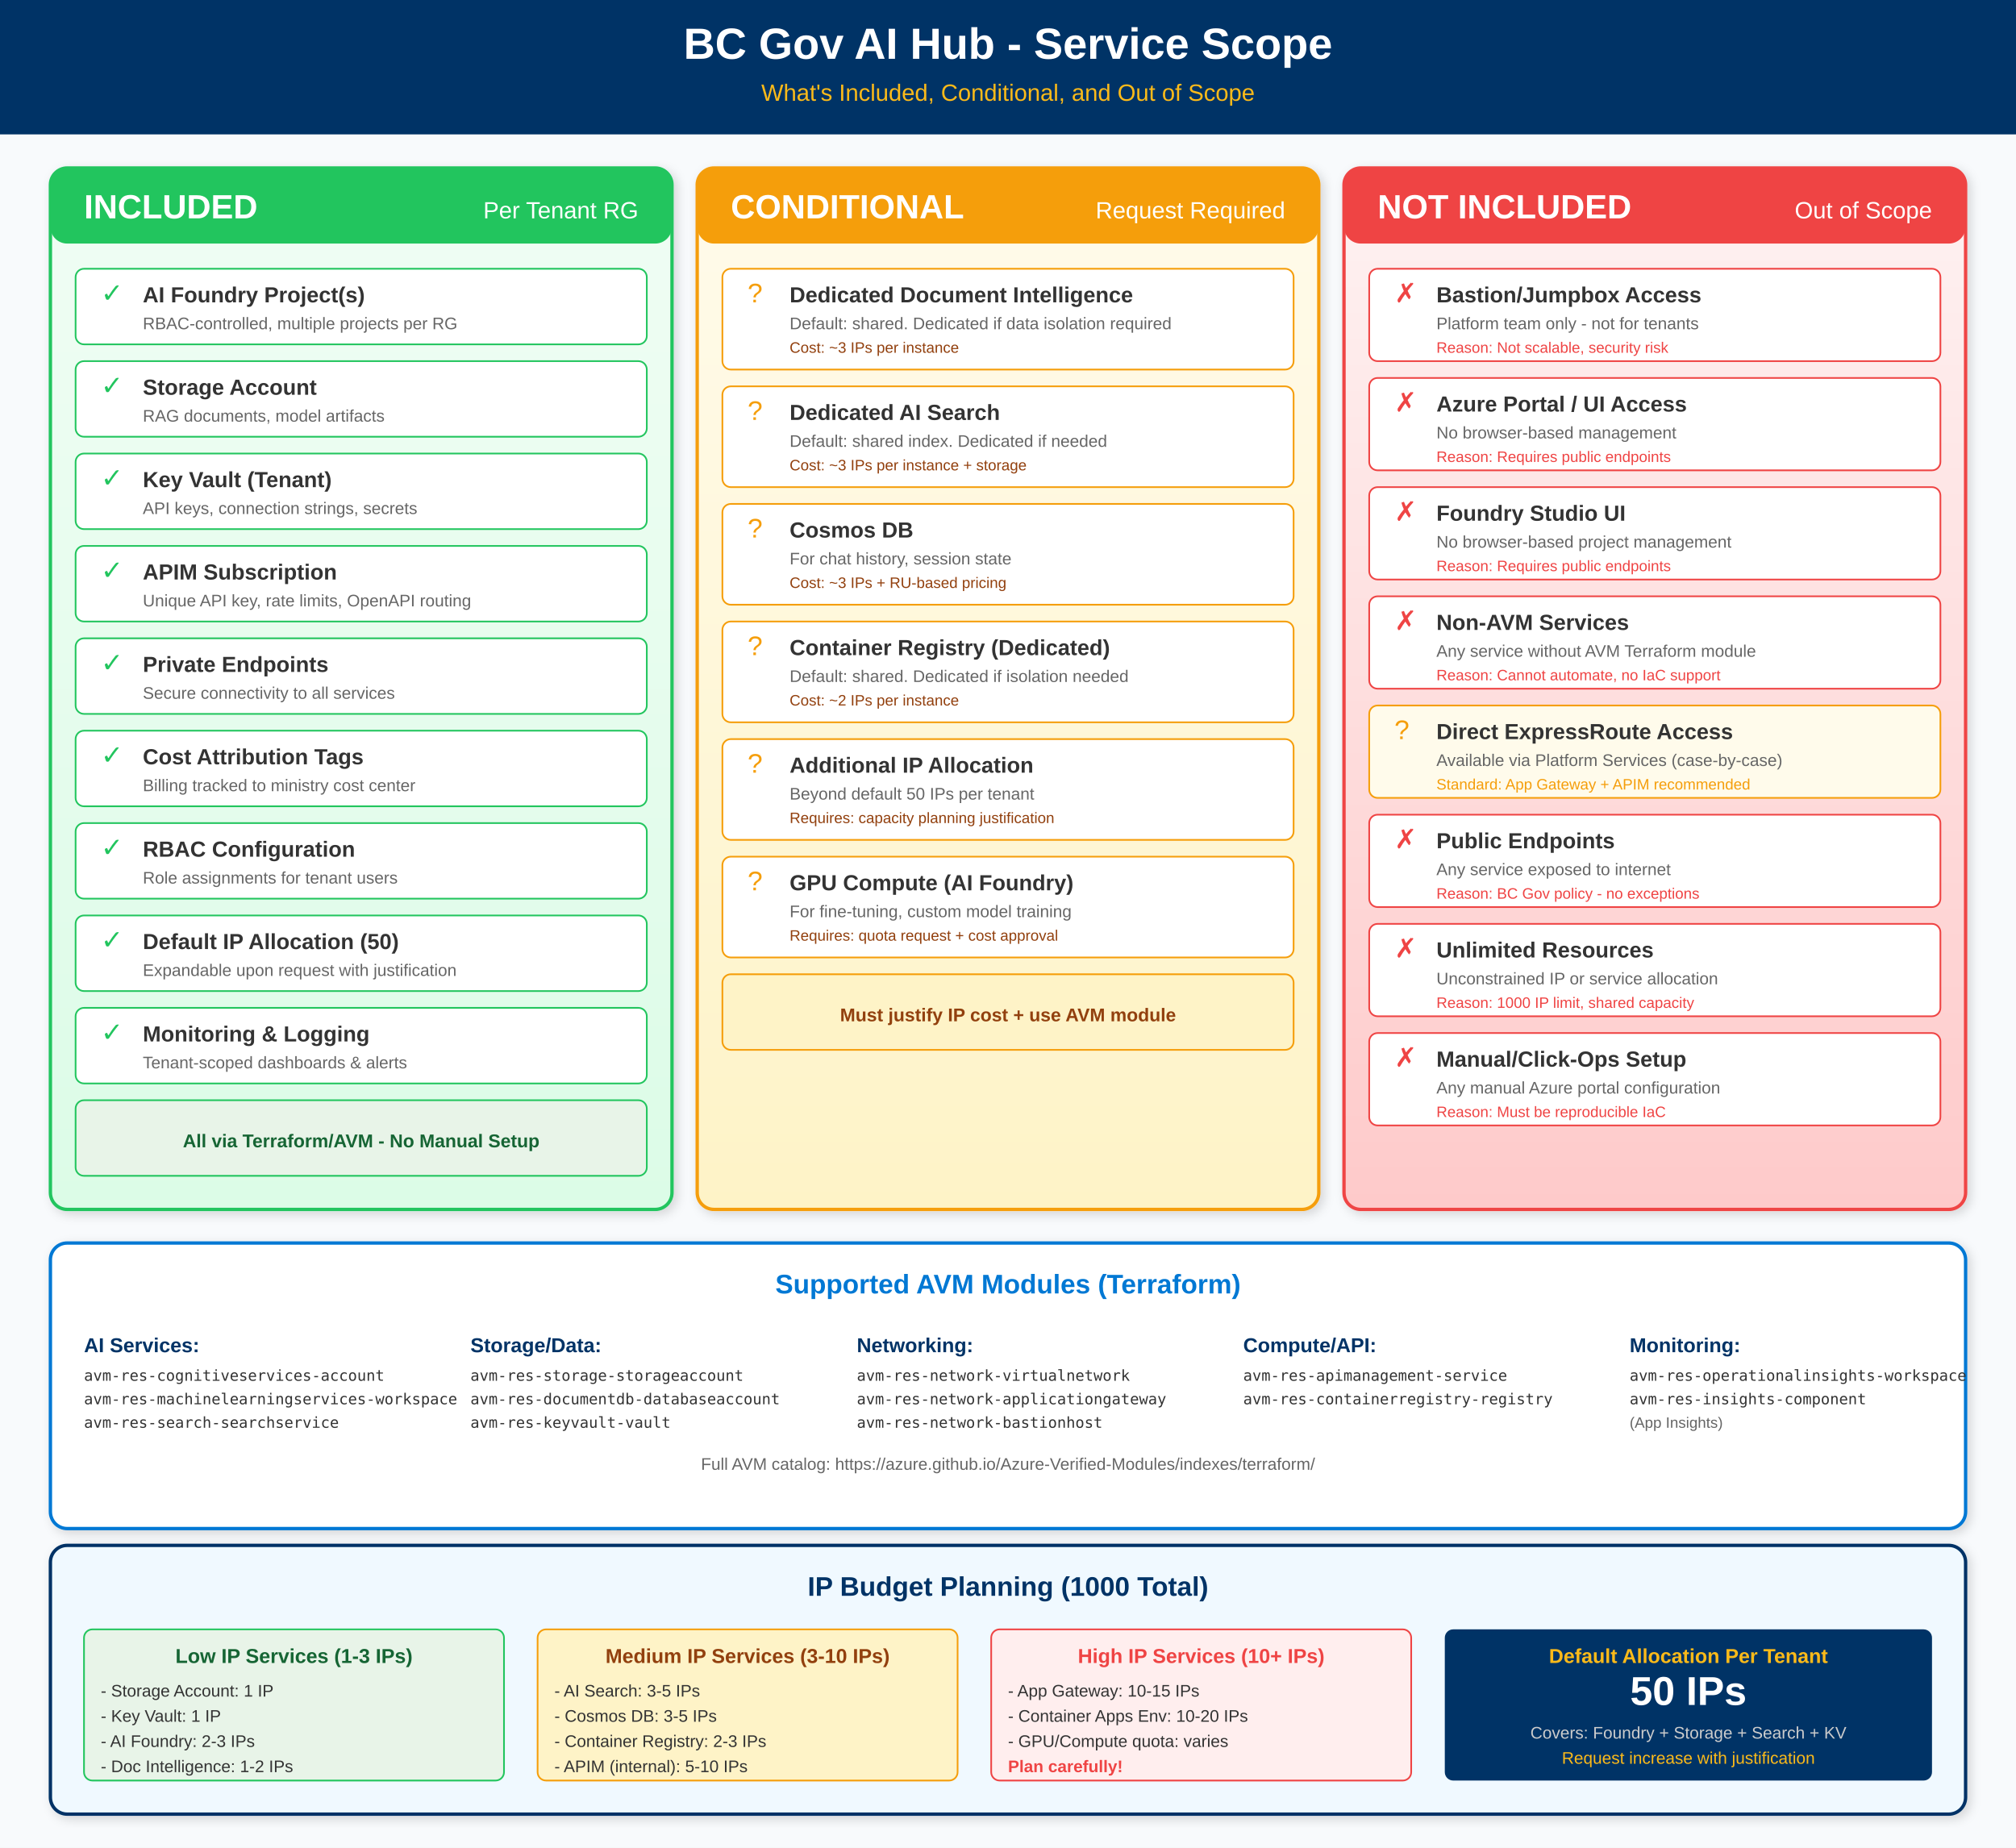
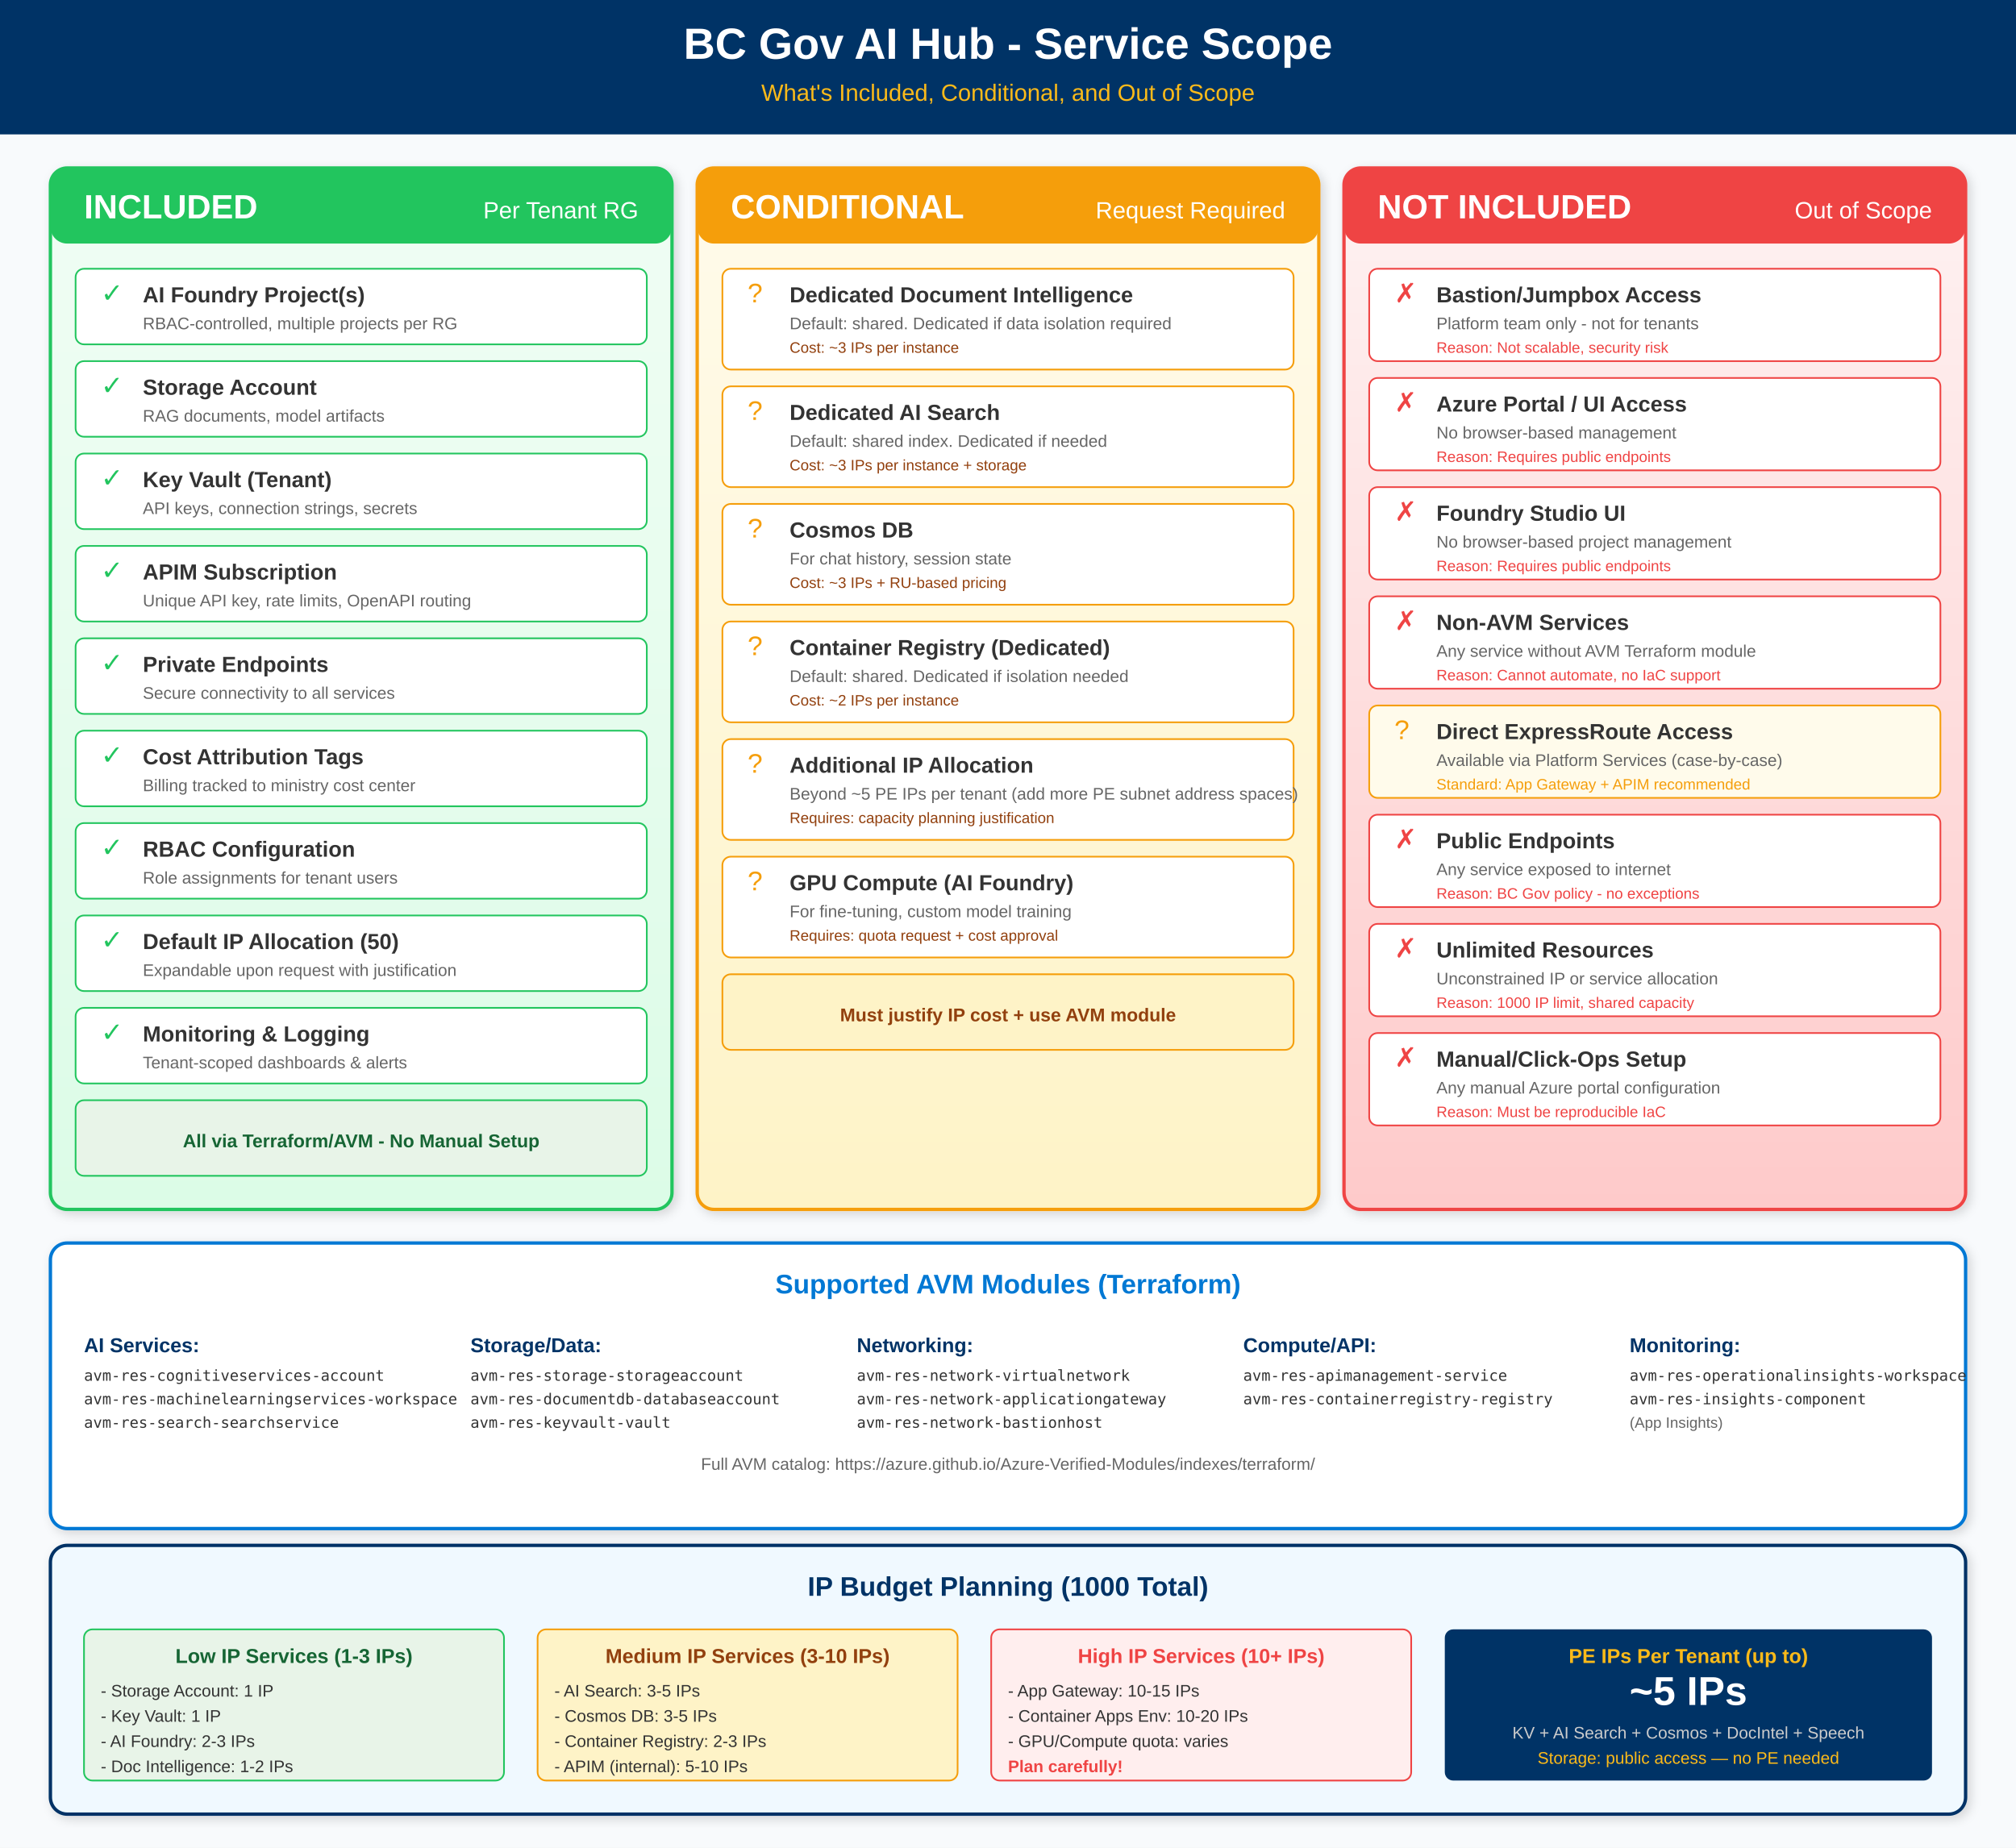
<svg xmlns="http://www.w3.org/2000/svg" viewBox="0 0 1200 1100">
  <defs>
    <linearGradient id="includedGrad" x1="0%" y1="0%" x2="0%" y2="100%">
      <stop offset="0%" style="stop-color:#f0fdf4" />
      <stop offset="100%" style="stop-color:#dcfce7" />
    </linearGradient>
    <linearGradient id="notIncludedGrad" x1="0%" y1="0%" x2="0%" y2="100%">
      <stop offset="0%" style="stop-color:#fef2f2" />
      <stop offset="100%" style="stop-color:#fecaca" />
    </linearGradient>
    <linearGradient id="conditionalGrad" x1="0%" y1="0%" x2="0%" y2="100%">
      <stop offset="0%" style="stop-color:#fffbeb" />
      <stop offset="100%" style="stop-color:#fef3c7" />
    </linearGradient>
    <filter id="shadow" x="-5%" y="-5%" width="110%" height="110%">
      <feDropShadow dx="2" dy="2" stdDeviation="3" flood-opacity="0.15" />
    </filter>
  </defs>
  <rect width="1200" height="1100" fill="#f8fafc" />
  <rect x="0" y="0" width="1200" height="80" fill="#003366" />
  <text x="600" y="35" text-anchor="middle" fill="white" font-family="Arial, sans-serif" font-size="26" font-weight="bold">BC Gov AI Hub - Service Scope</text>
  <text x="600" y="60" text-anchor="middle" fill="#fcba19" font-family="Arial, sans-serif" font-size="14">What's Included, Conditional, and Out of Scope</text>
  <rect x="30" y="100" width="370" height="620" rx="10" fill="url(#includedGrad)" stroke="#22c55e" stroke-width="2" filter="url(#shadow)" />
  <rect x="30" y="100" width="370" height="45" rx="10" fill="#22c55e" />
  <text x="50" y="130" fill="white" font-family="Arial, sans-serif" font-size="20" font-weight="bold">INCLUDED</text>
  <text x="380" y="130" text-anchor="end" fill="white" font-family="Arial, sans-serif" font-size="14">Per Tenant RG</text>
  <g transform="translate(45, 160)">
    <rect x="0" y="0" width="340" height="45" rx="5" fill="white" stroke="#22c55e" stroke-width="1" />
    <text x="15" y="20" fill="#22c55e" font-family="Arial, sans-serif" font-size="16">✓</text>
    <text x="40" y="20" fill="#333" font-family="Arial, sans-serif" font-size="13" font-weight="bold">AI Foundry Project(s)</text>
    <text x="40" y="36" fill="#666" font-family="Arial, sans-serif" font-size="10">RBAC-controlled, multiple projects per RG</text>
  </g>
  <g transform="translate(45, 215)">
    <rect x="0" y="0" width="340" height="45" rx="5" fill="white" stroke="#22c55e" stroke-width="1" />
    <text x="15" y="20" fill="#22c55e" font-family="Arial, sans-serif" font-size="16">✓</text>
    <text x="40" y="20" fill="#333" font-family="Arial, sans-serif" font-size="13" font-weight="bold">Storage Account</text>
    <text x="40" y="36" fill="#666" font-family="Arial, sans-serif" font-size="10">RAG documents, model artifacts</text>
  </g>
  <g transform="translate(45, 270)">
    <rect x="0" y="0" width="340" height="45" rx="5" fill="white" stroke="#22c55e" stroke-width="1" />
    <text x="15" y="20" fill="#22c55e" font-family="Arial, sans-serif" font-size="16">✓</text>
    <text x="40" y="20" fill="#333" font-family="Arial, sans-serif" font-size="13" font-weight="bold">Key Vault (Tenant)</text>
    <text x="40" y="36" fill="#666" font-family="Arial, sans-serif" font-size="10">API keys, connection strings, secrets</text>
  </g>
  <g transform="translate(45, 325)">
    <rect x="0" y="0" width="340" height="45" rx="5" fill="white" stroke="#22c55e" stroke-width="1" />
    <text x="15" y="20" fill="#22c55e" font-family="Arial, sans-serif" font-size="16">✓</text>
    <text x="40" y="20" fill="#333" font-family="Arial, sans-serif" font-size="13" font-weight="bold">APIM Subscription</text>
    <text x="40" y="36" fill="#666" font-family="Arial, sans-serif" font-size="10">Unique API key, rate limits, OpenAPI routing</text>
  </g>
  <g transform="translate(45, 380)">
    <rect x="0" y="0" width="340" height="45" rx="5" fill="white" stroke="#22c55e" stroke-width="1" />
    <text x="15" y="20" fill="#22c55e" font-family="Arial, sans-serif" font-size="16">✓</text>
    <text x="40" y="20" fill="#333" font-family="Arial, sans-serif" font-size="13" font-weight="bold">Private Endpoints</text>
    <text x="40" y="36" fill="#666" font-family="Arial, sans-serif" font-size="10">Secure connectivity to all services</text>
  </g>
  <g transform="translate(45, 435)">
    <rect x="0" y="0" width="340" height="45" rx="5" fill="white" stroke="#22c65e" stroke-width="1" />
    <text x="15" y="20" fill="#22c55e" font-family="Arial, sans-serif" font-size="16">✓</text>
    <text x="40" y="20" fill="#333" font-family="Arial, sans-serif" font-size="13" font-weight="bold">Cost Attribution Tags</text>
    <text x="40" y="36" fill="#666" font-family="Arial, sans-serif" font-size="10">Billing tracked to ministry cost center</text>
  </g>
  <g transform="translate(45, 490)">
    <rect x="0" y="0" width="340" height="45" rx="5" fill="white" stroke="#22c55e" stroke-width="1" />
    <text x="15" y="20" fill="#22c55e" font-family="Arial, sans-serif" font-size="16">✓</text>
    <text x="40" y="20" fill="#333" font-family="Arial, sans-serif" font-size="13" font-weight="bold">RBAC Configuration</text>
    <text x="40" y="36" fill="#666" font-family="Arial, sans-serif" font-size="10">Role assignments for tenant users</text>
  </g>
  <g transform="translate(45, 545)">
    <rect x="0" y="0" width="340" height="45" rx="5" fill="white" stroke="#22c55e" stroke-width="1" />
    <text x="15" y="20" fill="#22c55e" font-family="Arial, sans-serif" font-size="16">✓</text>
    <text x="40" y="20" fill="#333" font-family="Arial, sans-serif" font-size="13" font-weight="bold">Default IP Allocation (50)</text>
    <text x="40" y="36" fill="#666" font-family="Arial, sans-serif" font-size="10">Expandable upon request with justification</text>
  </g>
  <g transform="translate(45, 600)">
    <rect x="0" y="0" width="340" height="45" rx="5" fill="white" stroke="#22c55e" stroke-width="1" />
    <text x="15" y="20" fill="#22c55e" font-family="Arial, sans-serif" font-size="16">✓</text>
    <text x="40" y="20" fill="#333" font-family="Arial, sans-serif" font-size="13" font-weight="bold">Monitoring &amp; Logging</text>
    <text x="40" y="36" fill="#666" font-family="Arial, sans-serif" font-size="10">Tenant-scoped dashboards &amp; alerts</text>
  </g>
  <g transform="translate(45, 655)">
    <rect x="0" y="0" width="340" height="45" rx="5" fill="#e8f4e8" stroke="#22c55e" stroke-width="1" />
    <text x="170" y="28" text-anchor="middle" fill="#166534" font-family="Arial, sans-serif" font-size="11" font-weight="bold">All via Terraform/AVM - No Manual Setup</text>
  </g>
  <rect x="415" y="100" width="370" height="620" rx="10" fill="url(#conditionalGrad)" stroke="#f59e0b" stroke-width="2" filter="url(#shadow)" />
  <rect x="415" y="100" width="370" height="45" rx="10" fill="#f59e0b" />
  <text x="435" y="130" fill="white" font-family="Arial, sans-serif" font-size="20" font-weight="bold">CONDITIONAL</text>
  <text x="765" y="130" text-anchor="end" fill="white" font-family="Arial, sans-serif" font-size="14">Request Required</text>
  <g transform="translate(430, 160)">
    <rect x="0" y="0" width="340" height="60" rx="5" fill="white" stroke="#f59e0b" stroke-width="1" />
    <text x="15" y="20" fill="#f59e0b" font-family="Arial, sans-serif" font-size="16">?</text>
    <text x="40" y="20" fill="#333" font-family="Arial, sans-serif" font-size="13" font-weight="bold">Dedicated Document Intelligence</text>
    <text x="40" y="36" fill="#666" font-family="Arial, sans-serif" font-size="10">Default: shared. Dedicated if data isolation required</text>
    <text x="40" y="50" fill="#92400e" font-family="Arial, sans-serif" font-size="9">Cost: ~3 IPs per instance</text>
  </g>
  <g transform="translate(430, 230)">
    <rect x="0" y="0" width="340" height="60" rx="5" fill="white" stroke="#f59e0b" stroke-width="1" />
    <text x="15" y="20" fill="#f59e0b" font-family="Arial, sans-serif" font-size="16">?</text>
    <text x="40" y="20" fill="#333" font-family="Arial, sans-serif" font-size="13" font-weight="bold">Dedicated AI Search</text>
    <text x="40" y="36" fill="#666" font-family="Arial, sans-serif" font-size="10">Default: shared index. Dedicated if needed</text>
    <text x="40" y="50" fill="#92400e" font-family="Arial, sans-serif" font-size="9">Cost: ~3 IPs per instance + storage</text>
  </g>
  <g transform="translate(430, 300)">
    <rect x="0" y="0" width="340" height="60" rx="5" fill="white" stroke="#f59e0b" stroke-width="1" />
    <text x="15" y="20" fill="#f59e0b" font-family="Arial, sans-serif" font-size="16">?</text>
    <text x="40" y="20" fill="#333" font-family="Arial, sans-serif" font-size="13" font-weight="bold">Cosmos DB</text>
    <text x="40" y="36" fill="#666" font-family="Arial, sans-serif" font-size="10">For chat history, session state</text>
    <text x="40" y="50" fill="#92400e" font-family="Arial, sans-serif" font-size="9">Cost: ~3 IPs + RU-based pricing</text>
  </g>
  <g transform="translate(430, 370)">
    <rect x="0" y="0" width="340" height="60" rx="5" fill="white" stroke="#f59e0b" stroke-width="1" />
    <text x="15" y="20" fill="#f59e0b" font-family="Arial, sans-serif" font-size="16">?</text>
    <text x="40" y="20" fill="#333" font-family="Arial, sans-serif" font-size="13" font-weight="bold">Container Registry (Dedicated)</text>
    <text x="40" y="36" fill="#666" font-family="Arial, sans-serif" font-size="10">Default: shared. Dedicated if isolation needed</text>
    <text x="40" y="50" fill="#92400e" font-family="Arial, sans-serif" font-size="9">Cost: ~2 IPs per instance</text>
  </g>
  <g transform="translate(430, 440)">
    <rect x="0" y="0" width="340" height="60" rx="5" fill="white" stroke="#f59e0b" stroke-width="1" />
    <text x="15" y="20" fill="#f59e0b" font-family="Arial, sans-serif" font-size="16">?</text>
    <text x="40" y="20" fill="#333" font-family="Arial, sans-serif" font-size="13" font-weight="bold">Additional IP Allocation</text>
-     <text x="40" y="36" fill="#666" font-family="Arial, sans-serif" font-size="10">Beyond default 50 IPs per tenant</text>
+     <text x="40" y="36" fill="#666" font-family="Arial, sans-serif" font-size="10">Beyond ~5 PE IPs per tenant (add more PE subnet address spaces)</text>
    <text x="40" y="50" fill="#92400e" font-family="Arial, sans-serif" font-size="9">Requires: capacity planning justification</text>
  </g>
  <g transform="translate(430, 510)">
    <rect x="0" y="0" width="340" height="60" rx="5" fill="white" stroke="#f59e0b" stroke-width="1" />
    <text x="15" y="20" fill="#f59e0b" font-family="Arial, sans-serif" font-size="16">?</text>
    <text x="40" y="20" fill="#333" font-family="Arial, sans-serif" font-size="13" font-weight="bold">GPU Compute (AI Foundry)</text>
    <text x="40" y="36" fill="#666" font-family="Arial, sans-serif" font-size="10">For fine-tuning, custom model training</text>
    <text x="40" y="50" fill="#92400e" font-family="Arial, sans-serif" font-size="9">Requires: quota request + cost approval</text>
  </g>
  <g transform="translate(430, 580)">
    <rect x="0" y="0" width="340" height="45" rx="5" fill="#fef3c7" stroke="#f59e0b" stroke-width="1" />
    <text x="170" y="28" text-anchor="middle" fill="#92400e" font-family="Arial, sans-serif" font-size="11" font-weight="bold">Must justify IP cost + use AVM module</text>
  </g>
  <rect x="800" y="100" width="370" height="620" rx="10" fill="url(#notIncludedGrad)" stroke="#ef4444" stroke-width="2" filter="url(#shadow)" />
  <rect x="800" y="100" width="370" height="45" rx="10" fill="#ef4444" />
  <text x="820" y="130" fill="white" font-family="Arial, sans-serif" font-size="20" font-weight="bold">NOT INCLUDED</text>
  <text x="1150" y="130" text-anchor="end" fill="white" font-family="Arial, sans-serif" font-size="14">Out of Scope</text>
  <g transform="translate(815, 160)">
    <rect x="0" y="0" width="340" height="55" rx="5" fill="white" stroke="#ef4444" stroke-width="1" />
    <text x="15" y="20" fill="#ef4444" font-family="Arial, sans-serif" font-size="16">✗</text>
    <text x="40" y="20" fill="#333" font-family="Arial, sans-serif" font-size="13" font-weight="bold">Bastion/Jumpbox Access</text>
    <text x="40" y="36" fill="#666" font-family="Arial, sans-serif" font-size="10">Platform team only - not for tenants</text>
    <text x="40" y="50" fill="#ef4444" font-family="Arial, sans-serif" font-size="9">Reason: Not scalable, security risk</text>
  </g>
  <g transform="translate(815, 225)">
    <rect x="0" y="0" width="340" height="55" rx="5" fill="white" stroke="#ef4444" stroke-width="1" />
    <text x="15" y="20" fill="#ef4444" font-family="Arial, sans-serif" font-size="16">✗</text>
    <text x="40" y="20" fill="#333" font-family="Arial, sans-serif" font-size="13" font-weight="bold">Azure Portal / UI Access</text>
    <text x="40" y="36" fill="#666" font-family="Arial, sans-serif" font-size="10">No browser-based management</text>
    <text x="40" y="50" fill="#ef4444" font-family="Arial, sans-serif" font-size="9">Reason: Requires public endpoints</text>
  </g>
  <g transform="translate(815, 290)">
    <rect x="0" y="0" width="340" height="55" rx="5" fill="white" stroke="#ef4444" stroke-width="1" />
    <text x="15" y="20" fill="#ef4444" font-family="Arial, sans-serif" font-size="16">✗</text>
    <text x="40" y="20" fill="#333" font-family="Arial, sans-serif" font-size="13" font-weight="bold">Foundry Studio UI</text>
    <text x="40" y="36" fill="#666" font-family="Arial, sans-serif" font-size="10">No browser-based project management</text>
    <text x="40" y="50" fill="#ef4444" font-family="Arial, sans-serif" font-size="9">Reason: Requires public endpoints</text>
  </g>
  <g transform="translate(815, 355)">
    <rect x="0" y="0" width="340" height="55" rx="5" fill="white" stroke="#ef4444" stroke-width="1" />
    <text x="15" y="20" fill="#ef4444" font-family="Arial, sans-serif" font-size="16">✗</text>
    <text x="40" y="20" fill="#333" font-family="Arial, sans-serif" font-size="13" font-weight="bold">Non-AVM Services</text>
    <text x="40" y="36" fill="#666" font-family="Arial, sans-serif" font-size="10">Any service without AVM Terraform module</text>
    <text x="40" y="50" fill="#ef4444" font-family="Arial, sans-serif" font-size="9">Reason: Cannot automate, no IaC support</text>
  </g>
  <g transform="translate(815, 420)">
    <rect x="0" y="0" width="340" height="55" rx="5" fill="#fffbeb" stroke="#f59e0b" stroke-width="1" />
    <text x="15" y="20" fill="#f59e0b" font-family="Arial, sans-serif" font-size="16">?</text>
    <text x="40" y="20" fill="#333" font-family="Arial, sans-serif" font-size="13" font-weight="bold">Direct ExpressRoute Access</text>
    <text x="40" y="36" fill="#666" font-family="Arial, sans-serif" font-size="10">Available via Platform Services (case-by-case)</text>
    <text x="40" y="50" fill="#f59e0b" font-family="Arial, sans-serif" font-size="9">Standard: App Gateway + APIM recommended</text>
  </g>
  <g transform="translate(815, 485)">
    <rect x="0" y="0" width="340" height="55" rx="5" fill="white" stroke="#ef4444" stroke-width="1" />
    <text x="15" y="20" fill="#ef4444" font-family="Arial, sans-serif" font-size="16">✗</text>
    <text x="40" y="20" fill="#333" font-family="Arial, sans-serif" font-size="13" font-weight="bold">Public Endpoints</text>
    <text x="40" y="36" fill="#666" font-family="Arial, sans-serif" font-size="10">Any service exposed to internet</text>
    <text x="40" y="50" fill="#ef4444" font-family="Arial, sans-serif" font-size="9">Reason: BC Gov policy - no exceptions</text>
  </g>
  <g transform="translate(815, 550)">
    <rect x="0" y="0" width="340" height="55" rx="5" fill="white" stroke="#ef4444" stroke-width="1" />
    <text x="15" y="20" fill="#ef4444" font-family="Arial, sans-serif" font-size="16">✗</text>
    <text x="40" y="20" fill="#333" font-family="Arial, sans-serif" font-size="13" font-weight="bold">Unlimited Resources</text>
    <text x="40" y="36" fill="#666" font-family="Arial, sans-serif" font-size="10">Unconstrained IP or service allocation</text>
    <text x="40" y="50" fill="#ef4444" font-family="Arial, sans-serif" font-size="9">Reason: 1000 IP limit, shared capacity</text>
  </g>
  <g transform="translate(815, 615)">
    <rect x="0" y="0" width="340" height="55" rx="5" fill="white" stroke="#ef4444" stroke-width="1" />
    <text x="15" y="20" fill="#ef4444" font-family="Arial, sans-serif" font-size="16">✗</text>
    <text x="40" y="20" fill="#333" font-family="Arial, sans-serif" font-size="13" font-weight="bold">Manual/Click-Ops Setup</text>
    <text x="40" y="36" fill="#666" font-family="Arial, sans-serif" font-size="10">Any manual Azure portal configuration</text>
    <text x="40" y="50" fill="#ef4444" font-family="Arial, sans-serif" font-size="9">Reason: Must be reproducible IaC</text>
  </g>
  <rect x="30" y="740" width="1140" height="170" rx="10" fill="white" stroke="#0078d4" stroke-width="2" filter="url(#shadow)" />
  <text x="600" y="770" text-anchor="middle" fill="#0078d4" font-family="Arial, sans-serif" font-size="16" font-weight="bold">Supported AVM Modules (Terraform)</text>
  <g transform="translate(50, 790)">
    <text x="0" y="15" fill="#003366" font-family="Arial, sans-serif" font-size="12" font-weight="bold">AI Services:</text>
    <text x="0" y="32" fill="#333" font-family="monospace" font-size="9">avm-res-cognitiveservices-account</text>
    <text x="0" y="46" fill="#333" font-family="monospace" font-size="9">avm-res-machinelearningservices-workspace</text>
    <text x="0" y="60" fill="#333" font-family="monospace" font-size="9">avm-res-search-searchservice</text>
  </g>
  <g transform="translate(280, 790)">
    <text x="0" y="15" fill="#003366" font-family="Arial, sans-serif" font-size="12" font-weight="bold">Storage/Data:</text>
    <text x="0" y="32" fill="#333" font-family="monospace" font-size="9">avm-res-storage-storageaccount</text>
    <text x="0" y="46" fill="#333" font-family="monospace" font-size="9">avm-res-documentdb-databaseaccount</text>
    <text x="0" y="60" fill="#333" font-family="monospace" font-size="9">avm-res-keyvault-vault</text>
  </g>
  <g transform="translate(510, 790)">
    <text x="0" y="15" fill="#003366" font-family="Arial, sans-serif" font-size="12" font-weight="bold">Networking:</text>
    <text x="0" y="32" fill="#333" font-family="monospace" font-size="9">avm-res-network-virtualnetwork</text>
    <text x="0" y="46" fill="#333" font-family="monospace" font-size="9">avm-res-network-applicationgateway</text>
    <text x="0" y="60" fill="#333" font-family="monospace" font-size="9">avm-res-network-bastionhost</text>
  </g>
  <g transform="translate(740, 790)">
    <text x="0" y="15" fill="#003366" font-family="Arial, sans-serif" font-size="12" font-weight="bold">Compute/API:</text>
    <text x="0" y="32" fill="#333" font-family="monospace" font-size="9">avm-res-apimanagement-service</text>
    <text x="0" y="46" fill="#333" font-family="monospace" font-size="9">avm-res-containerregistry-registry</text>
  </g>
  <g transform="translate(970, 790)">
    <text x="0" y="15" fill="#003366" font-family="Arial, sans-serif" font-size="12" font-weight="bold">Monitoring:</text>
    <text x="0" y="32" fill="#333" font-family="monospace" font-size="9">avm-res-operationalinsights-workspace</text>
    <text x="0" y="46" fill="#333" font-family="monospace" font-size="9">avm-res-insights-component</text>
    <text x="0" y="60" fill="#666" font-family="Arial, sans-serif" font-size="9">(App Insights)</text>
  </g>
  <text x="600" y="875" text-anchor="middle" fill="#666" font-family="Arial, sans-serif" font-size="10">Full AVM catalog: https://azure.github.io/Azure-Verified-Modules/indexes/terraform/</text>
  <rect x="30" y="920" width="1140" height="160" rx="10" fill="#f0f9ff" stroke="#003366" stroke-width="2" filter="url(#shadow)" />
  <text x="600" y="950" text-anchor="middle" fill="#003366" font-family="Arial, sans-serif" font-size="16" font-weight="bold">IP Budget Planning (1000 Total)</text>
  <g transform="translate(50, 970)">
    <rect x="0" y="0" width="250" height="90" rx="5" fill="#e8f4e8" stroke="#22c55e" stroke-width="1" />
    <text x="125" y="20" text-anchor="middle" fill="#166534" font-family="Arial, sans-serif" font-size="12" font-weight="bold">Low IP Services (1-3 IPs)</text>
    <text x="10" y="40" fill="#333" font-family="Arial, sans-serif" font-size="10">- Storage Account: 1 IP</text>
    <text x="10" y="55" fill="#333" font-family="Arial, sans-serif" font-size="10">- Key Vault: 1 IP</text>
    <text x="10" y="70" fill="#333" font-family="Arial, sans-serif" font-size="10">- AI Foundry: 2-3 IPs</text>
    <text x="10" y="85" fill="#333" font-family="Arial, sans-serif" font-size="10">- Doc Intelligence: 1-2 IPs</text>
  </g>
  <g transform="translate(320, 970)">
    <rect x="0" y="0" width="250" height="90" rx="5" fill="#fef3c7" stroke="#f59e0b" stroke-width="1" />
    <text x="125" y="20" text-anchor="middle" fill="#92400e" font-family="Arial, sans-serif" font-size="12" font-weight="bold">Medium IP Services (3-10 IPs)</text>
    <text x="10" y="40" fill="#333" font-family="Arial, sans-serif" font-size="10">- AI Search: 3-5 IPs</text>
    <text x="10" y="55" fill="#333" font-family="Arial, sans-serif" font-size="10">- Cosmos DB: 3-5 IPs</text>
    <text x="10" y="70" fill="#333" font-family="Arial, sans-serif" font-size="10">- Container Registry: 2-3 IPs</text>
    <text x="10" y="85" fill="#333" font-family="Arial, sans-serif" font-size="10">- APIM (internal): 5-10 IPs</text>
  </g>
  <g transform="translate(590, 970)">
    <rect x="0" y="0" width="250" height="90" rx="5" fill="#fee" stroke="#ef4444" stroke-width="1" />
    <text x="125" y="20" text-anchor="middle" fill="#ef4444" font-family="Arial, sans-serif" font-size="12" font-weight="bold">High IP Services (10+ IPs)</text>
    <text x="10" y="40" fill="#333" font-family="Arial, sans-serif" font-size="10">- App Gateway: 10-15 IPs</text>
    <text x="10" y="55" fill="#333" font-family="Arial, sans-serif" font-size="10">- Container Apps Env: 10-20 IPs</text>
    <text x="10" y="70" fill="#333" font-family="Arial, sans-serif" font-size="10">- GPU/Compute quota: varies</text>
    <text x="10" y="85" fill="#ef4444" font-family="Arial, sans-serif" font-size="10" font-weight="bold">Plan carefully!</text>
  </g>
  <g transform="translate(860, 970)">
    <rect x="0" y="0" width="290" height="90" rx="5" fill="#003366" />
-     <text x="145" y="20" text-anchor="middle" fill="#fcba19" font-family="Arial, sans-serif" font-size="12" font-weight="bold">Default Allocation Per Tenant</text>
-     <text x="145" y="45" text-anchor="middle" fill="white" font-family="Arial, sans-serif" font-size="24" font-weight="bold">50 IPs</text>
-     <text x="145" y="65" text-anchor="middle" fill="#ccc" font-family="Arial, sans-serif" font-size="10">Covers: Foundry + Storage + Search + KV</text>
-     <text x="145" y="80" text-anchor="middle" fill="#fcba19" font-family="Arial, sans-serif" font-size="10">Request increase with justification</text>
+     <text x="145" y="20" text-anchor="middle" fill="#fcba19" font-family="Arial, sans-serif" font-size="12" font-weight="bold">PE IPs Per Tenant (up to)</text>
+     <text x="145" y="45" text-anchor="middle" fill="white" font-family="Arial, sans-serif" font-size="24" font-weight="bold">~5 IPs</text>
+     <text x="145" y="65" text-anchor="middle" fill="#ccc" font-family="Arial, sans-serif" font-size="10">KV + AI Search + Cosmos + DocIntel + Speech</text>
+     <text x="145" y="80" text-anchor="middle" fill="#fcba19" font-family="Arial, sans-serif" font-size="10">Storage: public access — no PE needed</text>
  </g>
</svg>
